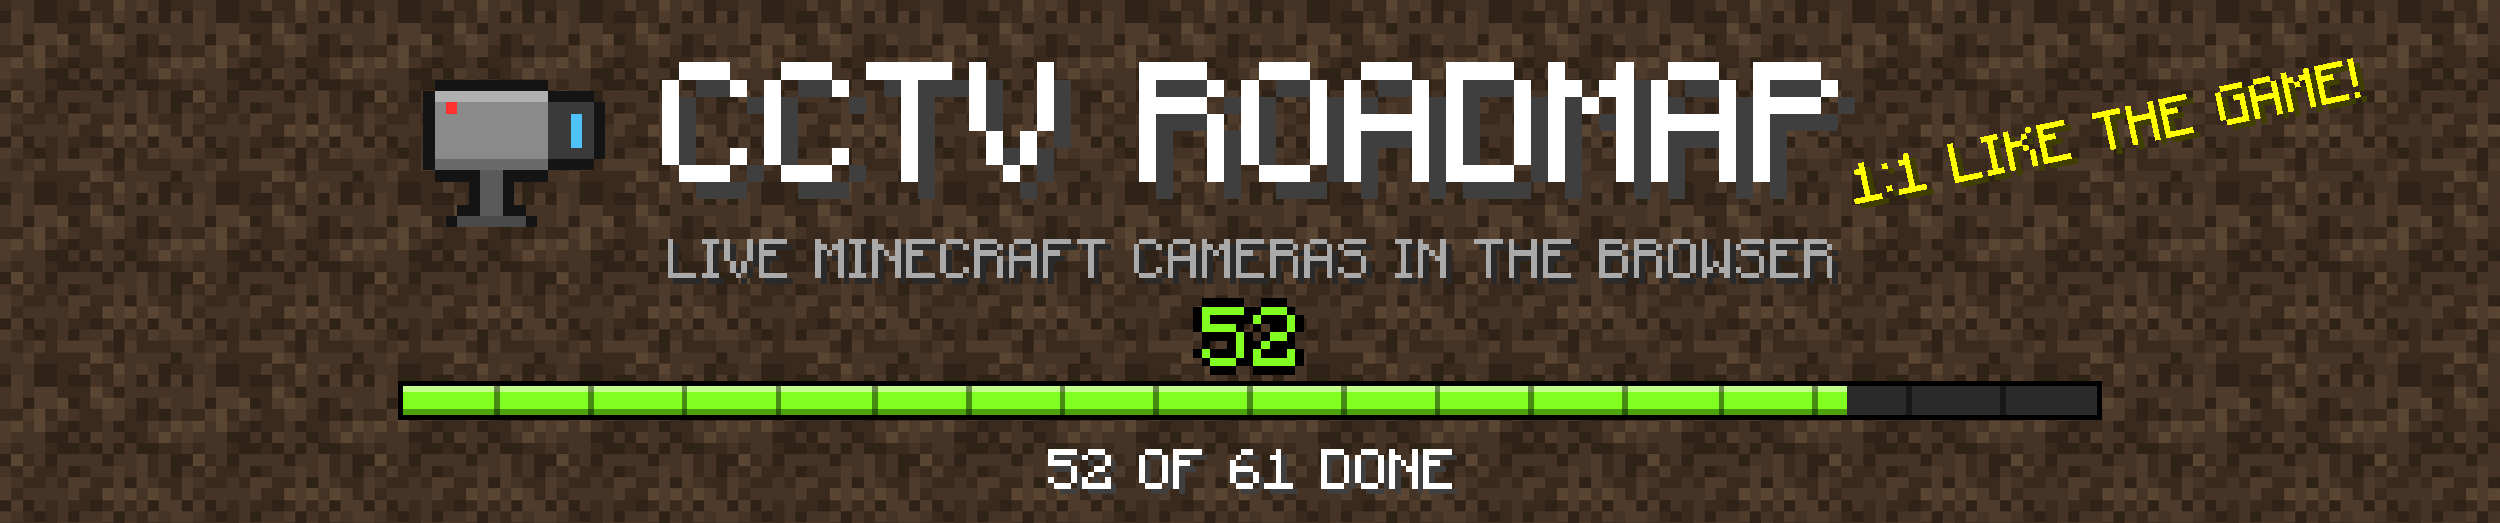
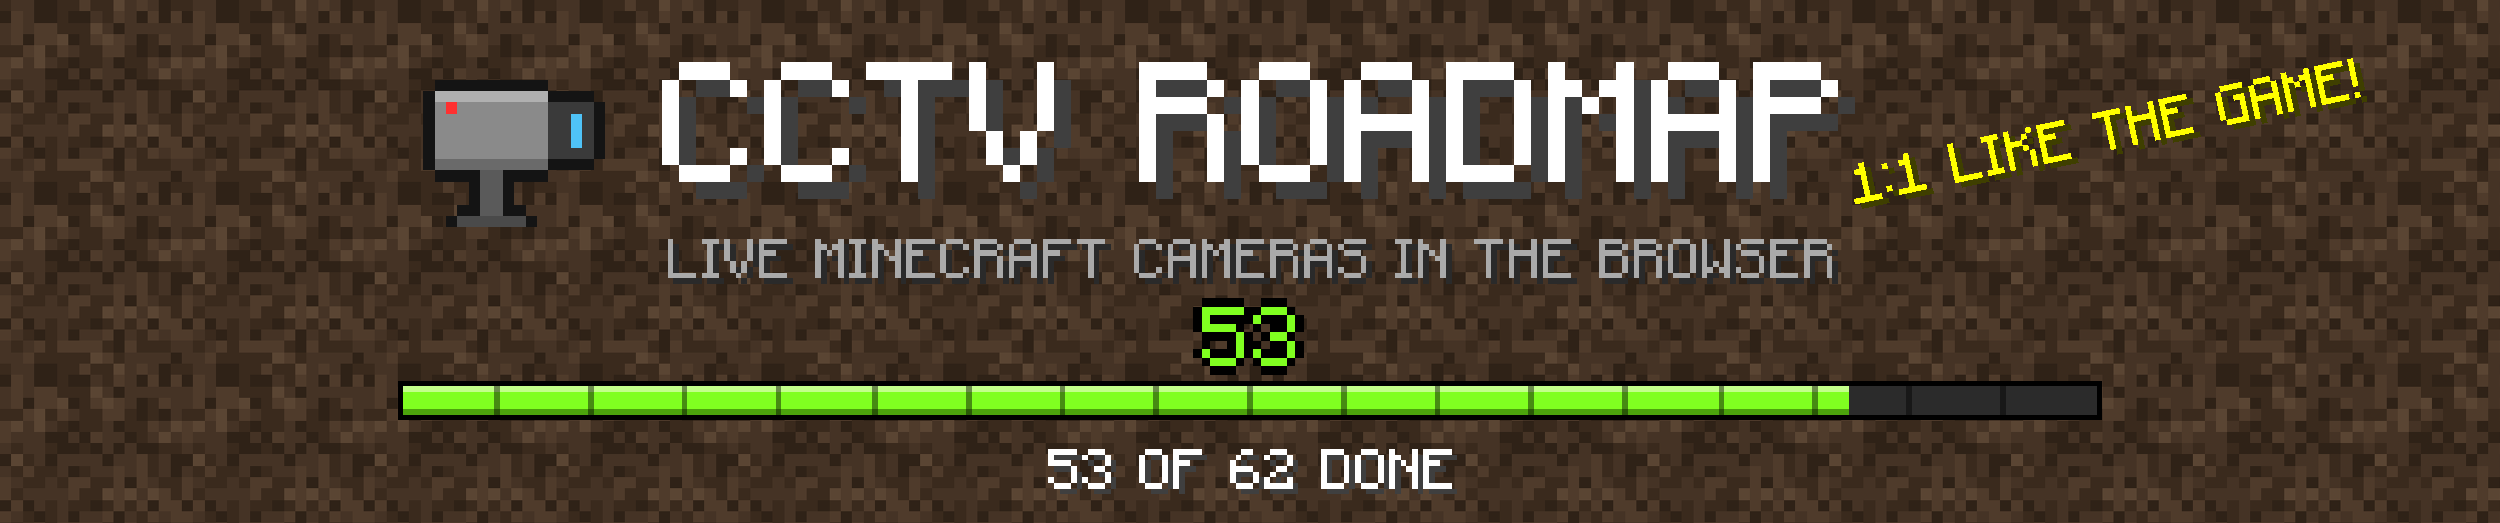
<svg xmlns="http://www.w3.org/2000/svg" width="880" height="184" viewBox="0 0 880 184" shape-rendering="crispEdges" role="img">
  <defs>
    <pattern id="dirt" width="64" height="64" patternUnits="userSpaceOnUse">
      <path fill="#3a2a1d" d="M0 0h4v4h-4zM20 0h8v4h-8zM32 0h8v4h-8zM60 0h4v4h-4zM20 4h4v4h-4zM36 4h4v4h-4zM20 8h12v4h-12zM28 12h4v4h-4zM52 12h4v4h-4zM0 16h8v4h-8zM16 16h4v4h-4zM28 16h8v4h-8zM44 16h4v4h-4zM52 16h4v4h-4zM20 20h4v4h-4zM28 20h8v4h-8zM44 20h8v4h-8zM48 24h4v4h-4zM4 28h4v4h-4zM16 28h4v4h-4zM28 28h4v4h-4zM56 28h8v4h-8zM8 32h4v4h-4zM52 32h4v4h-4zM4 36h4v4h-4zM12 36h8v4h-8zM28 36h4v4h-4zM52 36h4v4h-4zM8 40h8v4h-8zM20 40h4v4h-4zM32 40h8v4h-8zM56 40h8v4h-8zM4 44h4v4h-4zM28 44h8v4h-8zM60 44h4v4h-4zM16 48h4v4h-4zM24 48h8v4h-8zM36 48h4v4h-4zM44 48h4v4h-4zM8 52h4v4h-4zM16 52h4v4h-4zM48 52h4v4h-4zM4 56h4v4h-4zM16 56h4v4h-4zM36 56h4v4h-4zM48 56h12v4h-12zM12 60h20v4h-20zM40 60h4v4h-4z" />
      <path fill="#453325" d="M4 0h8v4h-8zM44 0h4v4h-4zM52 0h4v4h-4zM8 4h4v4h-4zM32 4h4v4h-4zM44 4h4v4h-4zM0 8h4v4h-4zM8 8h4v4h-4zM36 8h4v4h-4zM44 8h20v4h-20zM0 12h4v4h-4zM44 12h4v4h-4zM60 12h4v4h-4zM24 16h4v4h-4zM60 16h4v4h-4zM8 20h4v4h-4zM16 20h4v4h-4zM36 20h4v4h-4zM56 20h4v4h-4zM4 24h12v4h-12zM24 24h4v4h-4zM36 24h8v4h-8zM52 24h4v4h-4zM60 24h4v4h-4zM0 28h4v4h-4zM8 28h8v4h-8zM36 28h4v4h-4zM44 28h4v4h-4zM12 32h4v4h-4zM20 32h16v4h-16zM40 32h8v4h-8zM56 32h4v4h-4zM0 36h4v4h-4zM20 36h4v4h-4zM32 36h8v4h-8zM44 36h4v4h-4zM56 36h4v4h-4zM4 40h4v4h-4zM16 40h4v4h-4zM52 40h4v4h-4zM8 44h16v4h-16zM48 44h4v4h-4zM12 48h4v4h-4zM20 48h4v4h-4zM4 52h4v4h-4zM20 52h4v4h-4zM28 52h8v4h-8zM44 52h4v4h-4zM56 52h4v4h-4zM0 56h4v4h-4zM8 56h4v4h-4zM60 56h4v4h-4zM0 60h8v4h-8zM44 60h16v4h-16z" />
      <path fill="#2f2217" d="M12 0h8v4h-8zM56 0h4v4h-4zM0 4h4v4h-4zM12 4h8v4h-8zM24 4h8v4h-8zM48 4h4v4h-4zM56 4h4v4h-4zM40 8h4v4h-4zM8 12h4v4h-4zM24 12h4v4h-4zM48 12h4v4h-4zM48 16h4v4h-4zM56 16h4v4h-4zM24 20h4v4h-4zM40 20h4v4h-4zM16 24h8v4h-8zM28 24h4v4h-4zM44 24h4v4h-4zM20 28h8v4h-8zM32 28h4v4h-4zM40 28h4v4h-4zM48 28h8v4h-8zM0 32h4v4h-4zM16 32h4v4h-4zM36 32h4v4h-4zM60 32h4v4h-4zM24 36h4v4h-4zM60 36h4v4h-4zM44 40h4v4h-4zM0 48h4v4h-4zM8 48h4v4h-4zM32 48h4v4h-4zM52 48h4v4h-4zM12 52h4v4h-4zM24 52h4v4h-4zM40 52h4v4h-4zM40 56h4v4h-4zM60 60h4v4h-4z" />
      <path fill="#4f3b2b" d="M28 0h4v4h-4zM48 0h4v4h-4zM4 4h4v4h-4zM40 4h4v4h-4zM52 4h4v4h-4zM60 4h4v4h-4zM4 8h4v4h-4zM12 8h8v4h-8zM4 12h4v4h-4zM12 12h8v4h-8zM32 12h4v4h-4zM40 12h4v4h-4zM56 12h4v4h-4zM8 16h4v4h-4zM20 16h4v4h-4zM36 16h8v4h-8zM0 20h4v4h-4zM52 20h4v4h-4zM0 24h4v4h-4zM32 24h4v4h-4zM48 32h4v4h-4zM8 36h4v4h-4zM40 36h4v4h-4zM48 36h4v4h-4zM0 40h4v4h-4zM24 40h8v4h-8zM40 40h4v4h-4zM48 40h4v4h-4zM0 44h4v4h-4zM24 44h4v4h-4zM40 44h4v4h-4zM56 44h4v4h-4zM4 48h4v4h-4zM40 48h4v4h-4zM48 48h4v4h-4zM56 48h8v4h-8zM0 52h4v4h-4zM36 52h4v4h-4zM52 52h4v4h-4zM60 52h4v4h-4zM12 56h4v4h-4zM20 56h16v4h-16zM44 56h4v4h-4zM8 60h4v4h-4zM36 60h4v4h-4z" />
      <path fill="#5a4533" d="M40 0h4v4h-4zM32 8h4v4h-4zM20 12h4v4h-4zM36 12h4v4h-4zM12 16h4v4h-4zM4 20h4v4h-4zM12 20h4v4h-4zM60 20h4v4h-4zM56 24h4v4h-4zM4 32h4v4h-4zM36 44h4v4h-4zM44 44h4v4h-4zM52 44h4v4h-4zM32 60h4v4h-4z" />
    </pattern>
  </defs>
  <rect x="0" y="0" width="880" height="184" fill="url(#dirt)" />
  <path fill="#3f3f3f" d="M245 28h18v6h-18zM239 34h6v6h-6zM263 34h6v6h-6zM239 40h6v6h-6zM239 46h6v6h-6zM239 52h6v6h-6zM239 58h6v6h-6zM263 58h6v6h-6zM245 64h18v6h-18zM281 28h18v6h-18zM275 34h6v6h-6zM299 34h6v6h-6zM275 40h6v6h-6zM275 46h6v6h-6zM275 52h6v6h-6zM275 58h6v6h-6zM299 58h6v6h-6zM281 64h18v6h-18zM311 28h30v6h-30zM323 34h6v6h-6zM323 40h6v6h-6zM323 46h6v6h-6zM323 52h6v6h-6zM323 58h6v6h-6zM323 64h6v6h-6zM347 28h6v6h-6zM371 28h6v6h-6zM347 34h6v6h-6zM371 34h6v6h-6zM347 40h6v6h-6zM371 40h6v6h-6zM347 46h6v6h-6zM371 46h6v6h-6zM353 52h6v6h-6zM365 52h6v6h-6zM353 58h6v6h-6zM365 58h6v6h-6zM359 64h6v6h-6zM407 28h24v6h-24zM407 34h6v6h-6zM431 34h6v6h-6zM407 40h24v6h-24zM407 46h6v6h-6zM431 46h6v6h-6zM407 52h6v6h-6zM431 52h6v6h-6zM407 58h6v6h-6zM431 58h6v6h-6zM407 64h6v6h-6zM431 64h6v6h-6zM449 28h18v6h-18zM443 34h6v6h-6zM467 34h6v6h-6zM443 40h6v6h-6zM467 40h6v6h-6zM443 46h6v6h-6zM467 46h6v6h-6zM443 52h6v6h-6zM467 52h6v6h-6zM443 58h6v6h-6zM467 58h6v6h-6zM449 64h18v6h-18zM485 28h18v6h-18zM479 34h6v6h-6zM503 34h6v6h-6zM479 40h6v6h-6zM503 40h6v6h-6zM479 46h30v6h-30zM479 52h6v6h-6zM503 52h6v6h-6zM479 58h6v6h-6zM503 58h6v6h-6zM479 64h6v6h-6zM503 64h6v6h-6zM515 28h24v6h-24zM515 34h6v6h-6zM539 34h6v6h-6zM515 40h6v6h-6zM539 40h6v6h-6zM515 46h6v6h-6zM539 46h6v6h-6zM515 52h6v6h-6zM539 52h6v6h-6zM515 58h6v6h-6zM539 58h6v6h-6zM515 64h24v6h-24zM551 28h6v6h-6zM575 28h6v6h-6zM551 34h12v6h-12zM569 34h12v6h-12zM551 40h6v6h-6zM563 40h6v6h-6zM575 40h6v6h-6zM551 46h6v6h-6zM575 46h6v6h-6zM551 52h6v6h-6zM575 52h6v6h-6zM551 58h6v6h-6zM575 58h6v6h-6zM551 64h6v6h-6zM575 64h6v6h-6zM593 28h18v6h-18zM587 34h6v6h-6zM611 34h6v6h-6zM587 40h6v6h-6zM611 40h6v6h-6zM587 46h30v6h-30zM587 52h6v6h-6zM611 52h6v6h-6zM587 58h6v6h-6zM611 58h6v6h-6zM587 64h6v6h-6zM611 64h6v6h-6zM623 28h24v6h-24zM623 34h6v6h-6zM647 34h6v6h-6zM623 40h24v6h-24zM623 46h6v6h-6zM623 52h6v6h-6zM623 58h6v6h-6zM623 64h6v6h-6z" />
  <path fill="#ffffff" d="M239 22h18v6h-18zM233 28h6v6h-6zM257 28h6v6h-6zM233 34h6v6h-6zM233 40h6v6h-6zM233 46h6v6h-6zM233 52h6v6h-6zM257 52h6v6h-6zM239 58h18v6h-18zM275 22h18v6h-18zM269 28h6v6h-6zM293 28h6v6h-6zM269 34h6v6h-6zM269 40h6v6h-6zM269 46h6v6h-6zM269 52h6v6h-6zM293 52h6v6h-6zM275 58h18v6h-18zM305 22h30v6h-30zM317 28h6v6h-6zM317 34h6v6h-6zM317 40h6v6h-6zM317 46h6v6h-6zM317 52h6v6h-6zM317 58h6v6h-6zM341 22h6v6h-6zM365 22h6v6h-6zM341 28h6v6h-6zM365 28h6v6h-6zM341 34h6v6h-6zM365 34h6v6h-6zM341 40h6v6h-6zM365 40h6v6h-6zM347 46h6v6h-6zM359 46h6v6h-6zM347 52h6v6h-6zM359 52h6v6h-6zM353 58h6v6h-6zM401 22h24v6h-24zM401 28h6v6h-6zM425 28h6v6h-6zM401 34h24v6h-24zM401 40h6v6h-6zM425 40h6v6h-6zM401 46h6v6h-6zM425 46h6v6h-6zM401 52h6v6h-6zM425 52h6v6h-6zM401 58h6v6h-6zM425 58h6v6h-6zM443 22h18v6h-18zM437 28h6v6h-6zM461 28h6v6h-6zM437 34h6v6h-6zM461 34h6v6h-6zM437 40h6v6h-6zM461 40h6v6h-6zM437 46h6v6h-6zM461 46h6v6h-6zM437 52h6v6h-6zM461 52h6v6h-6zM443 58h18v6h-18zM479 22h18v6h-18zM473 28h6v6h-6zM497 28h6v6h-6zM473 34h6v6h-6zM497 34h6v6h-6zM473 40h30v6h-30zM473 46h6v6h-6zM497 46h6v6h-6zM473 52h6v6h-6zM497 52h6v6h-6zM473 58h6v6h-6zM497 58h6v6h-6zM509 22h24v6h-24zM509 28h6v6h-6zM533 28h6v6h-6zM509 34h6v6h-6zM533 34h6v6h-6zM509 40h6v6h-6zM533 40h6v6h-6zM509 46h6v6h-6zM533 46h6v6h-6zM509 52h6v6h-6zM533 52h6v6h-6zM509 58h24v6h-24zM545 22h6v6h-6zM569 22h6v6h-6zM545 28h12v6h-12zM563 28h12v6h-12zM545 34h6v6h-6zM557 34h6v6h-6zM569 34h6v6h-6zM545 40h6v6h-6zM569 40h6v6h-6zM545 46h6v6h-6zM569 46h6v6h-6zM545 52h6v6h-6zM569 52h6v6h-6zM545 58h6v6h-6zM569 58h6v6h-6zM587 22h18v6h-18zM581 28h6v6h-6zM605 28h6v6h-6zM581 34h6v6h-6zM605 34h6v6h-6zM581 40h30v6h-30zM581 46h6v6h-6zM605 46h6v6h-6zM581 52h6v6h-6zM605 52h6v6h-6zM581 58h6v6h-6zM605 58h6v6h-6zM617 22h24v6h-24zM617 28h6v6h-6zM641 28h6v6h-6zM617 34h24v6h-24zM617 40h6v6h-6zM617 46h6v6h-6zM617 52h6v6h-6zM617 58h6v6h-6z" />
  <path fill="#141414" d="M153 28h40v4h-40zM149 32h4v4h-4zM193 32h16v4h-16zM149 36h4v4h-4zM209 36h4v4h-4zM149 40h4v4h-4zM209 40h4v4h-4zM149 44h4v4h-4zM209 44h4v4h-4zM149 48h4v4h-4zM209 48h4v4h-4zM149 52h4v4h-4zM209 52h4v4h-4zM149 56h4v4h-4zM193 56h16v4h-16zM153 60h16v4h-16zM177 60h16v4h-16zM165 64h4v4h-4zM177 64h4v4h-4zM165 68h4v4h-4zM177 68h4v4h-4zM161 72h8v4h-8zM177 72h8v4h-8zM157 76h4v4h-4zM185 76h4v4h-4z" />
  <path fill="#b0b0b0" d="M153 32h40v4h-40z" />
  <path fill="#8a8a8a" d="M153 36h4v4h-4zM161 36h32v4h-32zM153 40h40v4h-40zM153 44h40v4h-40zM153 48h40v4h-40zM153 52h40v4h-40z" />
  <path fill="#ff3030" d="M157 36h4v4h-4z" />
  <path fill="#3a3a3a" d="M193 36h16v4h-16zM193 40h8v4h-8zM205 40h4v4h-4zM193 44h8v4h-8zM205 44h4v4h-4zM193 48h8v4h-8zM205 48h4v4h-4zM193 52h16v4h-16z" />
  <path fill="#4fc3f7" d="M201 40h4v4h-4zM201 44h4v4h-4zM201 48h4v4h-4z" />
  <path fill="#6a6a6a" d="M153 56h40v4h-40z" />
  <path fill="#5a5a5a" d="M169 60h8v4h-8zM169 64h8v4h-8zM169 68h8v4h-8zM169 72h8v4h-8z" />
  <path fill="#4a4a4a" d="M161 76h24v4h-24z" />
  <g transform="translate(653 72) rotate(-12)">
    <path fill="#3f3f00" d="M6 -12h2v2h-2zM4 -10h4v2h-4zM6 -8h2v2h-2zM6 -6h2v2h-2zM6 -4h2v2h-2zM6 -2h2v2h-2zM2 0h10v2h-10zM14 -10h2v2h-2zM14 -2h2v2h-2zM22 -12h2v2h-2zM20 -10h4v2h-4zM22 -8h2v2h-2zM22 -6h2v2h-2zM22 -4h2v2h-2zM22 -2h2v2h-2zM18 0h10v2h-10zM38 -12h2v2h-2zM38 -10h2v2h-2zM38 -8h2v2h-2zM38 -6h2v2h-2zM38 -4h2v2h-2zM38 -2h2v2h-2zM38 0h10v2h-10zM50 -12h6v2h-6zM52 -10h2v2h-2zM52 -8h2v2h-2zM52 -6h2v2h-2zM52 -4h2v2h-2zM52 -2h2v2h-2zM50 0h6v2h-6zM58 -12h2v2h-2zM66 -12h2v2h-2zM58 -10h2v2h-2zM64 -10h2v2h-2zM58 -8h6v2h-6zM58 -6h2v2h-2zM64 -6h2v2h-2zM58 -4h2v2h-2zM66 -4h2v2h-2zM58 -2h2v2h-2zM66 -2h2v2h-2zM58 0h2v2h-2zM66 0h2v2h-2zM70 -12h10v2h-10zM70 -10h2v2h-2zM70 -8h6v2h-6zM70 -6h2v2h-2zM70 -4h2v2h-2zM70 -2h2v2h-2zM70 0h10v2h-10zM90 -12h10v2h-10zM94 -10h2v2h-2zM94 -8h2v2h-2zM94 -6h2v2h-2zM94 -4h2v2h-2zM94 -2h2v2h-2zM94 0h2v2h-2zM102 -12h2v2h-2zM110 -12h2v2h-2zM102 -10h2v2h-2zM110 -10h2v2h-2zM102 -8h10v2h-10zM102 -6h2v2h-2zM110 -6h2v2h-2zM102 -4h2v2h-2zM110 -4h2v2h-2zM102 -2h2v2h-2zM110 -2h2v2h-2zM102 0h2v2h-2zM110 0h2v2h-2zM114 -12h10v2h-10zM114 -10h2v2h-2zM114 -8h6v2h-6zM114 -6h2v2h-2zM114 -4h2v2h-2zM114 -2h2v2h-2zM114 0h10v2h-10zM136 -12h8v2h-8zM134 -10h2v2h-2zM134 -8h2v2h-2zM140 -8h4v2h-4zM134 -6h2v2h-2zM142 -6h2v2h-2zM134 -4h2v2h-2zM142 -4h2v2h-2zM134 -2h2v2h-2zM142 -2h2v2h-2zM136 0h8v2h-8zM148 -12h6v2h-6zM146 -10h2v2h-2zM154 -10h2v2h-2zM146 -8h2v2h-2zM154 -8h2v2h-2zM146 -6h10v2h-10zM146 -4h2v2h-2zM154 -4h2v2h-2zM146 -2h2v2h-2zM154 -2h2v2h-2zM146 0h2v2h-2zM154 0h2v2h-2zM158 -12h2v2h-2zM166 -12h2v2h-2zM158 -10h4v2h-4zM164 -10h4v2h-4zM158 -8h2v2h-2zM162 -8h2v2h-2zM166 -8h2v2h-2zM158 -6h2v2h-2zM166 -6h2v2h-2zM158 -4h2v2h-2zM166 -4h2v2h-2zM158 -2h2v2h-2zM166 -2h2v2h-2zM158 0h2v2h-2zM166 0h2v2h-2zM170 -12h10v2h-10zM170 -10h2v2h-2zM170 -8h6v2h-6zM170 -6h2v2h-2zM170 -4h2v2h-2zM170 -2h2v2h-2zM170 0h10v2h-10zM182 -12h2v2h-2zM182 -10h2v2h-2zM182 -8h2v2h-2zM182 -6h2v2h-2zM182 -4h2v2h-2zM182 0h2v2h-2z" />
    <path fill="#ffff00" d="M4 -14h2v2h-2zM2 -12h4v2h-4zM4 -10h2v2h-2zM4 -8h2v2h-2zM4 -6h2v2h-2zM4 -4h2v2h-2zM0 -2h10v2h-10zM12 -12h2v2h-2zM12 -4h2v2h-2zM20 -14h2v2h-2zM18 -12h4v2h-4zM20 -10h2v2h-2zM20 -8h2v2h-2zM20 -6h2v2h-2zM20 -4h2v2h-2zM16 -2h10v2h-10zM36 -14h2v2h-2zM36 -12h2v2h-2zM36 -10h2v2h-2zM36 -8h2v2h-2zM36 -6h2v2h-2zM36 -4h2v2h-2zM36 -2h10v2h-10zM48 -14h6v2h-6zM50 -12h2v2h-2zM50 -10h2v2h-2zM50 -8h2v2h-2zM50 -6h2v2h-2zM50 -4h2v2h-2zM48 -2h6v2h-6zM56 -14h2v2h-2zM64 -14h2v2h-2zM56 -12h2v2h-2zM62 -12h2v2h-2zM56 -10h6v2h-6zM56 -8h2v2h-2zM62 -8h2v2h-2zM56 -6h2v2h-2zM64 -6h2v2h-2zM56 -4h2v2h-2zM64 -4h2v2h-2zM56 -2h2v2h-2zM64 -2h2v2h-2zM68 -14h10v2h-10zM68 -12h2v2h-2zM68 -10h6v2h-6zM68 -8h2v2h-2zM68 -6h2v2h-2zM68 -4h2v2h-2zM68 -2h10v2h-10zM88 -14h10v2h-10zM92 -12h2v2h-2zM92 -10h2v2h-2zM92 -8h2v2h-2zM92 -6h2v2h-2zM92 -4h2v2h-2zM92 -2h2v2h-2zM100 -14h2v2h-2zM108 -14h2v2h-2zM100 -12h2v2h-2zM108 -12h2v2h-2zM100 -10h10v2h-10zM100 -8h2v2h-2zM108 -8h2v2h-2zM100 -6h2v2h-2zM108 -6h2v2h-2zM100 -4h2v2h-2zM108 -4h2v2h-2zM100 -2h2v2h-2zM108 -2h2v2h-2zM112 -14h10v2h-10zM112 -12h2v2h-2zM112 -10h6v2h-6zM112 -8h2v2h-2zM112 -6h2v2h-2zM112 -4h2v2h-2zM112 -2h10v2h-10zM134 -14h8v2h-8zM132 -12h2v2h-2zM132 -10h2v2h-2zM138 -10h4v2h-4zM132 -8h2v2h-2zM140 -8h2v2h-2zM132 -6h2v2h-2zM140 -6h2v2h-2zM132 -4h2v2h-2zM140 -4h2v2h-2zM134 -2h8v2h-8zM146 -14h6v2h-6zM144 -12h2v2h-2zM152 -12h2v2h-2zM144 -10h2v2h-2zM152 -10h2v2h-2zM144 -8h10v2h-10zM144 -6h2v2h-2zM152 -6h2v2h-2zM144 -4h2v2h-2zM152 -4h2v2h-2zM144 -2h2v2h-2zM152 -2h2v2h-2zM156 -14h2v2h-2zM164 -14h2v2h-2zM156 -12h4v2h-4zM162 -12h4v2h-4zM156 -10h2v2h-2zM160 -10h2v2h-2zM164 -10h2v2h-2zM156 -8h2v2h-2zM164 -8h2v2h-2zM156 -6h2v2h-2zM164 -6h2v2h-2zM156 -4h2v2h-2zM164 -4h2v2h-2zM156 -2h2v2h-2zM164 -2h2v2h-2zM168 -14h10v2h-10zM168 -12h2v2h-2zM168 -10h6v2h-6zM168 -8h2v2h-2zM168 -6h2v2h-2zM168 -4h2v2h-2zM168 -2h10v2h-10zM180 -14h2v2h-2zM180 -12h2v2h-2zM180 -10h2v2h-2zM180 -8h2v2h-2zM180 -6h2v2h-2zM180 -2h2v2h-2z" />
  </g>
  <path fill="#2a2a2a" d="M237 86h2v2h-2zM237 88h2v2h-2zM237 90h2v2h-2zM237 92h2v2h-2zM237 94h2v2h-2zM237 96h2v2h-2zM237 98h10v2h-10zM249 86h6v2h-6zM251 88h2v2h-2zM251 90h2v2h-2zM251 92h2v2h-2zM251 94h2v2h-2zM251 96h2v2h-2zM249 98h6v2h-6zM257 86h2v2h-2zM265 86h2v2h-2zM257 88h2v2h-2zM265 88h2v2h-2zM257 90h2v2h-2zM265 90h2v2h-2zM257 92h2v2h-2zM265 92h2v2h-2zM259 94h2v2h-2zM263 94h2v2h-2zM259 96h2v2h-2zM263 96h2v2h-2zM261 98h2v2h-2zM269 86h10v2h-10zM269 88h2v2h-2zM269 90h6v2h-6zM269 92h2v2h-2zM269 94h2v2h-2zM269 96h2v2h-2zM269 98h10v2h-10zM289 86h2v2h-2zM297 86h2v2h-2zM289 88h4v2h-4zM295 88h4v2h-4zM289 90h2v2h-2zM293 90h2v2h-2zM297 90h2v2h-2zM289 92h2v2h-2zM297 92h2v2h-2zM289 94h2v2h-2zM297 94h2v2h-2zM289 96h2v2h-2zM297 96h2v2h-2zM289 98h2v2h-2zM297 98h2v2h-2zM301 86h6v2h-6zM303 88h2v2h-2zM303 90h2v2h-2zM303 92h2v2h-2zM303 94h2v2h-2zM303 96h2v2h-2zM301 98h6v2h-6zM309 86h2v2h-2zM317 86h2v2h-2zM309 88h4v2h-4zM317 88h2v2h-2zM309 90h2v2h-2zM313 90h2v2h-2zM317 90h2v2h-2zM309 92h2v2h-2zM315 92h4v2h-4zM309 94h2v2h-2zM317 94h2v2h-2zM309 96h2v2h-2zM317 96h2v2h-2zM309 98h2v2h-2zM317 98h2v2h-2zM321 86h10v2h-10zM321 88h2v2h-2zM321 90h6v2h-6zM321 92h2v2h-2zM321 94h2v2h-2zM321 96h2v2h-2zM321 98h10v2h-10zM335 86h6v2h-6zM333 88h2v2h-2zM341 88h2v2h-2zM333 90h2v2h-2zM333 92h2v2h-2zM333 94h2v2h-2zM333 96h2v2h-2zM341 96h2v2h-2zM335 98h6v2h-6zM345 86h8v2h-8zM345 88h2v2h-2zM353 88h2v2h-2zM345 90h8v2h-8zM345 92h2v2h-2zM353 92h2v2h-2zM345 94h2v2h-2zM353 94h2v2h-2zM345 96h2v2h-2zM353 96h2v2h-2zM345 98h2v2h-2zM353 98h2v2h-2zM359 86h6v2h-6zM357 88h2v2h-2zM365 88h2v2h-2zM357 90h2v2h-2zM365 90h2v2h-2zM357 92h10v2h-10zM357 94h2v2h-2zM365 94h2v2h-2zM357 96h2v2h-2zM365 96h2v2h-2zM357 98h2v2h-2zM365 98h2v2h-2zM369 86h10v2h-10zM369 88h2v2h-2zM369 90h6v2h-6zM369 92h2v2h-2zM369 94h2v2h-2zM369 96h2v2h-2zM369 98h2v2h-2zM381 86h10v2h-10zM385 88h2v2h-2zM385 90h2v2h-2zM385 92h2v2h-2zM385 94h2v2h-2zM385 96h2v2h-2zM385 98h2v2h-2zM403 86h6v2h-6zM401 88h2v2h-2zM409 88h2v2h-2zM401 90h2v2h-2zM401 92h2v2h-2zM401 94h2v2h-2zM401 96h2v2h-2zM409 96h2v2h-2zM403 98h6v2h-6zM415 86h6v2h-6zM413 88h2v2h-2zM421 88h2v2h-2zM413 90h2v2h-2zM421 90h2v2h-2zM413 92h10v2h-10zM413 94h2v2h-2zM421 94h2v2h-2zM413 96h2v2h-2zM421 96h2v2h-2zM413 98h2v2h-2zM421 98h2v2h-2zM425 86h2v2h-2zM433 86h2v2h-2zM425 88h4v2h-4zM431 88h4v2h-4zM425 90h2v2h-2zM429 90h2v2h-2zM433 90h2v2h-2zM425 92h2v2h-2zM433 92h2v2h-2zM425 94h2v2h-2zM433 94h2v2h-2zM425 96h2v2h-2zM433 96h2v2h-2zM425 98h2v2h-2zM433 98h2v2h-2zM437 86h10v2h-10zM437 88h2v2h-2zM437 90h6v2h-6zM437 92h2v2h-2zM437 94h2v2h-2zM437 96h2v2h-2zM437 98h10v2h-10zM449 86h8v2h-8zM449 88h2v2h-2zM457 88h2v2h-2zM449 90h8v2h-8zM449 92h2v2h-2zM457 92h2v2h-2zM449 94h2v2h-2zM457 94h2v2h-2zM449 96h2v2h-2zM457 96h2v2h-2zM449 98h2v2h-2zM457 98h2v2h-2zM463 86h6v2h-6zM461 88h2v2h-2zM469 88h2v2h-2zM461 90h2v2h-2zM469 90h2v2h-2zM461 92h10v2h-10zM461 94h2v2h-2zM469 94h2v2h-2zM461 96h2v2h-2zM469 96h2v2h-2zM461 98h2v2h-2zM469 98h2v2h-2zM475 86h8v2h-8zM473 88h2v2h-2zM475 90h6v2h-6zM481 92h2v2h-2zM481 94h2v2h-2zM473 96h2v2h-2zM481 96h2v2h-2zM475 98h6v2h-6zM493 86h6v2h-6zM495 88h2v2h-2zM495 90h2v2h-2zM495 92h2v2h-2zM495 94h2v2h-2zM495 96h2v2h-2zM493 98h6v2h-6zM501 86h2v2h-2zM509 86h2v2h-2zM501 88h4v2h-4zM509 88h2v2h-2zM501 90h2v2h-2zM505 90h2v2h-2zM509 90h2v2h-2zM501 92h2v2h-2zM507 92h4v2h-4zM501 94h2v2h-2zM509 94h2v2h-2zM501 96h2v2h-2zM509 96h2v2h-2zM501 98h2v2h-2zM509 98h2v2h-2zM521 86h10v2h-10zM525 88h2v2h-2zM525 90h2v2h-2zM525 92h2v2h-2zM525 94h2v2h-2zM525 96h2v2h-2zM525 98h2v2h-2zM533 86h2v2h-2zM541 86h2v2h-2zM533 88h2v2h-2zM541 88h2v2h-2zM533 90h10v2h-10zM533 92h2v2h-2zM541 92h2v2h-2zM533 94h2v2h-2zM541 94h2v2h-2zM533 96h2v2h-2zM541 96h2v2h-2zM533 98h2v2h-2zM541 98h2v2h-2zM545 86h10v2h-10zM545 88h2v2h-2zM545 90h6v2h-6zM545 92h2v2h-2zM545 94h2v2h-2zM545 96h2v2h-2zM545 98h10v2h-10zM565 86h8v2h-8zM565 88h2v2h-2zM573 88h2v2h-2zM565 90h8v2h-8zM565 92h2v2h-2zM573 92h2v2h-2zM565 94h2v2h-2zM573 94h2v2h-2zM565 96h2v2h-2zM573 96h2v2h-2zM565 98h8v2h-8zM577 86h8v2h-8zM577 88h2v2h-2zM585 88h2v2h-2zM577 90h8v2h-8zM577 92h2v2h-2zM585 92h2v2h-2zM577 94h2v2h-2zM585 94h2v2h-2zM577 96h2v2h-2zM585 96h2v2h-2zM577 98h2v2h-2zM585 98h2v2h-2zM591 86h6v2h-6zM589 88h2v2h-2zM597 88h2v2h-2zM589 90h2v2h-2zM597 90h2v2h-2zM589 92h2v2h-2zM597 92h2v2h-2zM589 94h2v2h-2zM597 94h2v2h-2zM589 96h2v2h-2zM597 96h2v2h-2zM591 98h6v2h-6zM601 86h2v2h-2zM609 86h2v2h-2zM601 88h2v2h-2zM609 88h2v2h-2zM601 90h2v2h-2zM609 90h2v2h-2zM601 92h2v2h-2zM609 92h2v2h-2zM601 94h2v2h-2zM605 94h2v2h-2zM609 94h2v2h-2zM601 96h4v2h-4zM607 96h4v2h-4zM601 98h2v2h-2zM609 98h2v2h-2zM615 86h8v2h-8zM613 88h2v2h-2zM615 90h6v2h-6zM621 92h2v2h-2zM621 94h2v2h-2zM613 96h2v2h-2zM621 96h2v2h-2zM615 98h6v2h-6zM625 86h10v2h-10zM625 88h2v2h-2zM625 90h6v2h-6zM625 92h2v2h-2zM625 94h2v2h-2zM625 96h2v2h-2zM625 98h10v2h-10zM637 86h8v2h-8zM637 88h2v2h-2zM645 88h2v2h-2zM637 90h8v2h-8zM637 92h2v2h-2zM645 92h2v2h-2zM637 94h2v2h-2zM645 94h2v2h-2zM637 96h2v2h-2zM645 96h2v2h-2zM637 98h2v2h-2zM645 98h2v2h-2z" />
  <path fill="#aaaaaa" d="M235 84h2v2h-2zM235 86h2v2h-2zM235 88h2v2h-2zM235 90h2v2h-2zM235 92h2v2h-2zM235 94h2v2h-2zM235 96h10v2h-10zM247 84h6v2h-6zM249 86h2v2h-2zM249 88h2v2h-2zM249 90h2v2h-2zM249 92h2v2h-2zM249 94h2v2h-2zM247 96h6v2h-6zM255 84h2v2h-2zM263 84h2v2h-2zM255 86h2v2h-2zM263 86h2v2h-2zM255 88h2v2h-2zM263 88h2v2h-2zM255 90h2v2h-2zM263 90h2v2h-2zM257 92h2v2h-2zM261 92h2v2h-2zM257 94h2v2h-2zM261 94h2v2h-2zM259 96h2v2h-2zM267 84h10v2h-10zM267 86h2v2h-2zM267 88h6v2h-6zM267 90h2v2h-2zM267 92h2v2h-2zM267 94h2v2h-2zM267 96h10v2h-10zM287 84h2v2h-2zM295 84h2v2h-2zM287 86h4v2h-4zM293 86h4v2h-4zM287 88h2v2h-2zM291 88h2v2h-2zM295 88h2v2h-2zM287 90h2v2h-2zM295 90h2v2h-2zM287 92h2v2h-2zM295 92h2v2h-2zM287 94h2v2h-2zM295 94h2v2h-2zM287 96h2v2h-2zM295 96h2v2h-2zM299 84h6v2h-6zM301 86h2v2h-2zM301 88h2v2h-2zM301 90h2v2h-2zM301 92h2v2h-2zM301 94h2v2h-2zM299 96h6v2h-6zM307 84h2v2h-2zM315 84h2v2h-2zM307 86h4v2h-4zM315 86h2v2h-2zM307 88h2v2h-2zM311 88h2v2h-2zM315 88h2v2h-2zM307 90h2v2h-2zM313 90h4v2h-4zM307 92h2v2h-2zM315 92h2v2h-2zM307 94h2v2h-2zM315 94h2v2h-2zM307 96h2v2h-2zM315 96h2v2h-2zM319 84h10v2h-10zM319 86h2v2h-2zM319 88h6v2h-6zM319 90h2v2h-2zM319 92h2v2h-2zM319 94h2v2h-2zM319 96h10v2h-10zM333 84h6v2h-6zM331 86h2v2h-2zM339 86h2v2h-2zM331 88h2v2h-2zM331 90h2v2h-2zM331 92h2v2h-2zM331 94h2v2h-2zM339 94h2v2h-2zM333 96h6v2h-6zM343 84h8v2h-8zM343 86h2v2h-2zM351 86h2v2h-2zM343 88h8v2h-8zM343 90h2v2h-2zM351 90h2v2h-2zM343 92h2v2h-2zM351 92h2v2h-2zM343 94h2v2h-2zM351 94h2v2h-2zM343 96h2v2h-2zM351 96h2v2h-2zM357 84h6v2h-6zM355 86h2v2h-2zM363 86h2v2h-2zM355 88h2v2h-2zM363 88h2v2h-2zM355 90h10v2h-10zM355 92h2v2h-2zM363 92h2v2h-2zM355 94h2v2h-2zM363 94h2v2h-2zM355 96h2v2h-2zM363 96h2v2h-2zM367 84h10v2h-10zM367 86h2v2h-2zM367 88h6v2h-6zM367 90h2v2h-2zM367 92h2v2h-2zM367 94h2v2h-2zM367 96h2v2h-2zM379 84h10v2h-10zM383 86h2v2h-2zM383 88h2v2h-2zM383 90h2v2h-2zM383 92h2v2h-2zM383 94h2v2h-2zM383 96h2v2h-2zM401 84h6v2h-6zM399 86h2v2h-2zM407 86h2v2h-2zM399 88h2v2h-2zM399 90h2v2h-2zM399 92h2v2h-2zM399 94h2v2h-2zM407 94h2v2h-2zM401 96h6v2h-6zM413 84h6v2h-6zM411 86h2v2h-2zM419 86h2v2h-2zM411 88h2v2h-2zM419 88h2v2h-2zM411 90h10v2h-10zM411 92h2v2h-2zM419 92h2v2h-2zM411 94h2v2h-2zM419 94h2v2h-2zM411 96h2v2h-2zM419 96h2v2h-2zM423 84h2v2h-2zM431 84h2v2h-2zM423 86h4v2h-4zM429 86h4v2h-4zM423 88h2v2h-2zM427 88h2v2h-2zM431 88h2v2h-2zM423 90h2v2h-2zM431 90h2v2h-2zM423 92h2v2h-2zM431 92h2v2h-2zM423 94h2v2h-2zM431 94h2v2h-2zM423 96h2v2h-2zM431 96h2v2h-2zM435 84h10v2h-10zM435 86h2v2h-2zM435 88h6v2h-6zM435 90h2v2h-2zM435 92h2v2h-2zM435 94h2v2h-2zM435 96h10v2h-10zM447 84h8v2h-8zM447 86h2v2h-2zM455 86h2v2h-2zM447 88h8v2h-8zM447 90h2v2h-2zM455 90h2v2h-2zM447 92h2v2h-2zM455 92h2v2h-2zM447 94h2v2h-2zM455 94h2v2h-2zM447 96h2v2h-2zM455 96h2v2h-2zM461 84h6v2h-6zM459 86h2v2h-2zM467 86h2v2h-2zM459 88h2v2h-2zM467 88h2v2h-2zM459 90h10v2h-10zM459 92h2v2h-2zM467 92h2v2h-2zM459 94h2v2h-2zM467 94h2v2h-2zM459 96h2v2h-2zM467 96h2v2h-2zM473 84h8v2h-8zM471 86h2v2h-2zM473 88h6v2h-6zM479 90h2v2h-2zM479 92h2v2h-2zM471 94h2v2h-2zM479 94h2v2h-2zM473 96h6v2h-6zM491 84h6v2h-6zM493 86h2v2h-2zM493 88h2v2h-2zM493 90h2v2h-2zM493 92h2v2h-2zM493 94h2v2h-2zM491 96h6v2h-6zM499 84h2v2h-2zM507 84h2v2h-2zM499 86h4v2h-4zM507 86h2v2h-2zM499 88h2v2h-2zM503 88h2v2h-2zM507 88h2v2h-2zM499 90h2v2h-2zM505 90h4v2h-4zM499 92h2v2h-2zM507 92h2v2h-2zM499 94h2v2h-2zM507 94h2v2h-2zM499 96h2v2h-2zM507 96h2v2h-2zM519 84h10v2h-10zM523 86h2v2h-2zM523 88h2v2h-2zM523 90h2v2h-2zM523 92h2v2h-2zM523 94h2v2h-2zM523 96h2v2h-2zM531 84h2v2h-2zM539 84h2v2h-2zM531 86h2v2h-2zM539 86h2v2h-2zM531 88h10v2h-10zM531 90h2v2h-2zM539 90h2v2h-2zM531 92h2v2h-2zM539 92h2v2h-2zM531 94h2v2h-2zM539 94h2v2h-2zM531 96h2v2h-2zM539 96h2v2h-2zM543 84h10v2h-10zM543 86h2v2h-2zM543 88h6v2h-6zM543 90h2v2h-2zM543 92h2v2h-2zM543 94h2v2h-2zM543 96h10v2h-10zM563 84h8v2h-8zM563 86h2v2h-2zM571 86h2v2h-2zM563 88h8v2h-8zM563 90h2v2h-2zM571 90h2v2h-2zM563 92h2v2h-2zM571 92h2v2h-2zM563 94h2v2h-2zM571 94h2v2h-2zM563 96h8v2h-8zM575 84h8v2h-8zM575 86h2v2h-2zM583 86h2v2h-2zM575 88h8v2h-8zM575 90h2v2h-2zM583 90h2v2h-2zM575 92h2v2h-2zM583 92h2v2h-2zM575 94h2v2h-2zM583 94h2v2h-2zM575 96h2v2h-2zM583 96h2v2h-2zM589 84h6v2h-6zM587 86h2v2h-2zM595 86h2v2h-2zM587 88h2v2h-2zM595 88h2v2h-2zM587 90h2v2h-2zM595 90h2v2h-2zM587 92h2v2h-2zM595 92h2v2h-2zM587 94h2v2h-2zM595 94h2v2h-2zM589 96h6v2h-6zM599 84h2v2h-2zM607 84h2v2h-2zM599 86h2v2h-2zM607 86h2v2h-2zM599 88h2v2h-2zM607 88h2v2h-2zM599 90h2v2h-2zM607 90h2v2h-2zM599 92h2v2h-2zM603 92h2v2h-2zM607 92h2v2h-2zM599 94h4v2h-4zM605 94h4v2h-4zM599 96h2v2h-2zM607 96h2v2h-2zM613 84h8v2h-8zM611 86h2v2h-2zM613 88h6v2h-6zM619 90h2v2h-2zM619 92h2v2h-2zM611 94h2v2h-2zM619 94h2v2h-2zM613 96h6v2h-6zM623 84h10v2h-10zM623 86h2v2h-2zM623 88h6v2h-6zM623 90h2v2h-2zM623 92h2v2h-2zM623 94h2v2h-2zM623 96h10v2h-10zM635 84h8v2h-8zM635 86h2v2h-2zM643 86h2v2h-2zM635 88h8v2h-8zM635 90h2v2h-2zM643 90h2v2h-2zM635 92h2v2h-2zM643 92h2v2h-2zM635 94h2v2h-2zM643 94h2v2h-2zM635 96h2v2h-2zM643 96h2v2h-2z" />
-   <path fill="#000000" d="M420 108h15v3h-15zM420 111h3v3h-3zM420 114h12v3h-12zM432 117h3v3h-3zM432 120h3v3h-3zM420 123h3v3h-3zM432 123h3v3h-3zM423 126h9v3h-9zM441 108h9v3h-9zM438 111h3v3h-3zM450 111h3v3h-3zM450 114h3v3h-3zM444 117h6v3h-6zM441 120h3v3h-3zM438 123h3v3h-3zM450 123h3v3h-3zM438 126h15v3h-15z" />
-   <path fill="#000000" d="M426 108h15v3h-15zM426 111h3v3h-3zM426 114h12v3h-12zM438 117h3v3h-3zM438 120h3v3h-3zM426 123h3v3h-3zM438 123h3v3h-3zM429 126h9v3h-9zM447 108h9v3h-9zM444 111h3v3h-3zM456 111h3v3h-3zM456 114h3v3h-3zM450 117h6v3h-6zM447 120h3v3h-3zM444 123h3v3h-3zM456 123h3v3h-3zM444 126h15v3h-15z" />
-   <path fill="#000000" d="M423 105h15v3h-15zM423 108h3v3h-3zM423 111h12v3h-12zM435 114h3v3h-3zM435 117h3v3h-3zM423 120h3v3h-3zM435 120h3v3h-3zM426 123h9v3h-9zM444 105h9v3h-9zM441 108h3v3h-3zM453 108h3v3h-3zM453 111h3v3h-3zM447 114h6v3h-6zM444 117h3v3h-3zM441 120h3v3h-3zM453 120h3v3h-3zM441 123h15v3h-15z" />
-   <path fill="#000000" d="M423 111h15v3h-15zM423 114h3v3h-3zM423 117h12v3h-12zM435 120h3v3h-3zM435 123h3v3h-3zM423 126h3v3h-3zM435 126h3v3h-3zM426 129h9v3h-9zM444 111h9v3h-9zM441 114h3v3h-3zM453 114h3v3h-3zM453 117h3v3h-3zM447 120h6v3h-6zM444 123h3v3h-3zM441 126h3v3h-3zM453 126h3v3h-3zM441 129h15v3h-15z" />
-   <path fill="#80ff20" d="M423 108h15v3h-15zM423 111h3v3h-3zM423 114h12v3h-12zM435 117h3v3h-3zM435 120h3v3h-3zM423 123h3v3h-3zM435 123h3v3h-3zM426 126h9v3h-9zM444 108h9v3h-9zM441 111h3v3h-3zM453 111h3v3h-3zM453 114h3v3h-3zM447 117h6v3h-6zM444 120h3v3h-3zM441 123h3v3h-3zM453 123h3v3h-3zM441 126h15v3h-15z" />
+   <path fill="#000000" d="M420 108h15v3h-15zM420 111h3v3h-3zM420 114h12v3h-12zM432 117h3v3h-3zM432 120h3v3h-3zM420 123h3v3h-3zM432 123h3v3h-3zM423 126h9v3h-9zM441 108h9v3h-9zM438 111h3v3h-3zM450 111h3v3h-3zM450 114h3v3h-3zM444 117h6v3h-6zM450 120h3v3h-3zM438 123h3v3h-3zM450 123h3v3h-3zM441 126h9v3h-9z" />
+   <path fill="#000000" d="M426 108h15v3h-15zM426 111h3v3h-3zM426 114h12v3h-12zM438 117h3v3h-3zM438 120h3v3h-3zM426 123h3v3h-3zM438 123h3v3h-3zM429 126h9v3h-9zM447 108h9v3h-9zM444 111h3v3h-3zM456 111h3v3h-3zM456 114h3v3h-3zM450 117h6v3h-6zM456 120h3v3h-3zM444 123h3v3h-3zM456 123h3v3h-3zM447 126h9v3h-9z" />
+   <path fill="#000000" d="M423 105h15v3h-15zM423 108h3v3h-3zM423 111h12v3h-12zM435 114h3v3h-3zM435 117h3v3h-3zM423 120h3v3h-3zM435 120h3v3h-3zM426 123h9v3h-9zM444 105h9v3h-9zM441 108h3v3h-3zM453 108h3v3h-3zM453 111h3v3h-3zM447 114h6v3h-6zM453 117h3v3h-3zM441 120h3v3h-3zM453 120h3v3h-3zM444 123h9v3h-9z" />
+   <path fill="#000000" d="M423 111h15v3h-15zM423 114h3v3h-3zM423 117h12v3h-12zM435 120h3v3h-3zM435 123h3v3h-3zM423 126h3v3h-3zM435 126h3v3h-3zM426 129h9v3h-9zM444 111h9v3h-9zM441 114h3v3h-3zM453 114h3v3h-3zM453 117h3v3h-3zM447 120h6v3h-6zM453 123h3v3h-3zM441 126h3v3h-3zM453 126h3v3h-3zM444 129h9v3h-9z" />
+   <path fill="#80ff20" d="M423 108h15v3h-15zM423 111h3v3h-3zM423 114h12v3h-12zM435 117h3v3h-3zM435 120h3v3h-3zM423 123h3v3h-3zM435 123h3v3h-3zM426 126h9v3h-9zM444 108h9v3h-9zM441 111h3v3h-3zM453 111h3v3h-3zM453 114h3v3h-3zM447 117h6v3h-6zM453 120h3v3h-3zM441 123h3v3h-3zM453 123h3v3h-3zM444 126h9v3h-9z" />
  <rect x="140" y="134" width="600" height="14" fill="#000000" />
  <rect x="142" y="136" width="596" height="10" fill="#2b2b2b" />
-   <rect x="142" y="136" width="508" height="10" fill="#80ff20" />
-   <rect x="142" y="136" width="508" height="2" fill="#c3ff8a" />
-   <rect x="142" y="144" width="508" height="2" fill="#4ca30c" />
+   <rect x="142" y="136" width="509" height="10" fill="#80ff20" />
+   <rect x="142" y="136" width="509" height="2" fill="#c3ff8a" />
+   <rect x="142" y="144" width="509" height="2" fill="#4ca30c" />
  <rect x="174" y="136" width="2" height="10" fill="#000000" fill-opacity="0.45" />
  <rect x="207" y="136" width="2" height="10" fill="#000000" fill-opacity="0.45" />
  <rect x="240" y="136" width="2" height="10" fill="#000000" fill-opacity="0.45" />
  <rect x="273" y="136" width="2" height="10" fill="#000000" fill-opacity="0.45" />
  <rect x="307" y="136" width="2" height="10" fill="#000000" fill-opacity="0.45" />
  <rect x="340" y="136" width="2" height="10" fill="#000000" fill-opacity="0.45" />
  <rect x="373" y="136" width="2" height="10" fill="#000000" fill-opacity="0.45" />
  <rect x="406" y="136" width="2" height="10" fill="#000000" fill-opacity="0.45" />
  <rect x="439" y="136" width="2" height="10" fill="#000000" fill-opacity="0.45" />
  <rect x="472" y="136" width="2" height="10" fill="#000000" fill-opacity="0.45" />
  <rect x="505" y="136" width="2" height="10" fill="#000000" fill-opacity="0.45" />
  <rect x="538" y="136" width="2" height="10" fill="#000000" fill-opacity="0.45" />
  <rect x="571" y="136" width="2" height="10" fill="#000000" fill-opacity="0.45" />
  <rect x="605" y="136" width="2" height="10" fill="#000000" fill-opacity="0.45" />
  <rect x="638" y="136" width="2" height="10" fill="#000000" fill-opacity="0.45" />
  <rect x="671" y="136" width="2" height="10" fill="#000000" fill-opacity="0.45" />
  <rect x="704" y="136" width="2" height="10" fill="#000000" fill-opacity="0.45" />
-   <path fill="#3f3f3f" d="M371 160h10v2h-10zM371 162h2v2h-2zM371 164h8v2h-8zM379 166h2v2h-2zM379 168h2v2h-2zM371 170h2v2h-2zM379 170h2v2h-2zM373 172h6v2h-6zM385 160h6v2h-6zM383 162h2v2h-2zM391 162h2v2h-2zM391 164h2v2h-2zM387 166h4v2h-4zM385 168h2v2h-2zM383 170h2v2h-2zM391 170h2v2h-2zM383 172h10v2h-10zM405 160h6v2h-6zM403 162h2v2h-2zM411 162h2v2h-2zM403 164h2v2h-2zM411 164h2v2h-2zM403 166h2v2h-2zM411 166h2v2h-2zM403 168h2v2h-2zM411 168h2v2h-2zM403 170h2v2h-2zM411 170h2v2h-2zM405 172h6v2h-6zM415 160h10v2h-10zM415 162h2v2h-2zM415 164h6v2h-6zM415 166h2v2h-2zM415 168h2v2h-2zM415 170h2v2h-2zM415 172h2v2h-2zM439 160h4v2h-4zM437 162h2v2h-2zM435 164h2v2h-2zM435 166h8v2h-8zM435 168h2v2h-2zM443 168h2v2h-2zM435 170h2v2h-2zM443 170h2v2h-2zM437 172h6v2h-6zM451 160h2v2h-2zM449 162h4v2h-4zM451 164h2v2h-2zM451 166h2v2h-2zM451 168h2v2h-2zM451 170h2v2h-2zM447 172h10v2h-10zM467 160h8v2h-8zM467 162h2v2h-2zM475 162h2v2h-2zM467 164h2v2h-2zM475 164h2v2h-2zM467 166h2v2h-2zM475 166h2v2h-2zM467 168h2v2h-2zM475 168h2v2h-2zM467 170h2v2h-2zM475 170h2v2h-2zM467 172h8v2h-8zM481 160h6v2h-6zM479 162h2v2h-2zM487 162h2v2h-2zM479 164h2v2h-2zM487 164h2v2h-2zM479 166h2v2h-2zM487 166h2v2h-2zM479 168h2v2h-2zM487 168h2v2h-2zM479 170h2v2h-2zM487 170h2v2h-2zM481 172h6v2h-6zM491 160h2v2h-2zM499 160h2v2h-2zM491 162h4v2h-4zM499 162h2v2h-2zM491 164h2v2h-2zM495 164h2v2h-2zM499 164h2v2h-2zM491 166h2v2h-2zM497 166h4v2h-4zM491 168h2v2h-2zM499 168h2v2h-2zM491 170h2v2h-2zM499 170h2v2h-2zM491 172h2v2h-2zM499 172h2v2h-2zM503 160h10v2h-10zM503 162h2v2h-2zM503 164h6v2h-6zM503 166h2v2h-2zM503 168h2v2h-2zM503 170h2v2h-2zM503 172h10v2h-10z" />
-   <path fill="#ffffff" d="M369 158h10v2h-10zM369 160h2v2h-2zM369 162h8v2h-8zM377 164h2v2h-2zM377 166h2v2h-2zM369 168h2v2h-2zM377 168h2v2h-2zM371 170h6v2h-6zM383 158h6v2h-6zM381 160h2v2h-2zM389 160h2v2h-2zM389 162h2v2h-2zM385 164h4v2h-4zM383 166h2v2h-2zM381 168h2v2h-2zM389 168h2v2h-2zM381 170h10v2h-10zM403 158h6v2h-6zM401 160h2v2h-2zM409 160h2v2h-2zM401 162h2v2h-2zM409 162h2v2h-2zM401 164h2v2h-2zM409 164h2v2h-2zM401 166h2v2h-2zM409 166h2v2h-2zM401 168h2v2h-2zM409 168h2v2h-2zM403 170h6v2h-6zM413 158h10v2h-10zM413 160h2v2h-2zM413 162h6v2h-6zM413 164h2v2h-2zM413 166h2v2h-2zM413 168h2v2h-2zM413 170h2v2h-2zM437 158h4v2h-4zM435 160h2v2h-2zM433 162h2v2h-2zM433 164h8v2h-8zM433 166h2v2h-2zM441 166h2v2h-2zM433 168h2v2h-2zM441 168h2v2h-2zM435 170h6v2h-6zM449 158h2v2h-2zM447 160h4v2h-4zM449 162h2v2h-2zM449 164h2v2h-2zM449 166h2v2h-2zM449 168h2v2h-2zM445 170h10v2h-10zM465 158h8v2h-8zM465 160h2v2h-2zM473 160h2v2h-2zM465 162h2v2h-2zM473 162h2v2h-2zM465 164h2v2h-2zM473 164h2v2h-2zM465 166h2v2h-2zM473 166h2v2h-2zM465 168h2v2h-2zM473 168h2v2h-2zM465 170h8v2h-8zM479 158h6v2h-6zM477 160h2v2h-2zM485 160h2v2h-2zM477 162h2v2h-2zM485 162h2v2h-2zM477 164h2v2h-2zM485 164h2v2h-2zM477 166h2v2h-2zM485 166h2v2h-2zM477 168h2v2h-2zM485 168h2v2h-2zM479 170h6v2h-6zM489 158h2v2h-2zM497 158h2v2h-2zM489 160h4v2h-4zM497 160h2v2h-2zM489 162h2v2h-2zM493 162h2v2h-2zM497 162h2v2h-2zM489 164h2v2h-2zM495 164h4v2h-4zM489 166h2v2h-2zM497 166h2v2h-2zM489 168h2v2h-2zM497 168h2v2h-2zM489 170h2v2h-2zM497 170h2v2h-2zM501 158h10v2h-10zM501 160h2v2h-2zM501 162h6v2h-6zM501 164h2v2h-2zM501 166h2v2h-2zM501 168h2v2h-2zM501 170h10v2h-10z" />
+   <path fill="#3f3f3f" d="M371 160h10v2h-10zM371 162h2v2h-2zM371 164h8v2h-8zM379 166h2v2h-2zM379 168h2v2h-2zM371 170h2v2h-2zM379 170h2v2h-2zM373 172h6v2h-6zM385 160h6v2h-6zM383 162h2v2h-2zM391 162h2v2h-2zM391 164h2v2h-2zM387 166h4v2h-4zM391 168h2v2h-2zM383 170h2v2h-2zM391 170h2v2h-2zM385 172h6v2h-6zM405 160h6v2h-6zM403 162h2v2h-2zM411 162h2v2h-2zM403 164h2v2h-2zM411 164h2v2h-2zM403 166h2v2h-2zM411 166h2v2h-2zM403 168h2v2h-2zM411 168h2v2h-2zM403 170h2v2h-2zM411 170h2v2h-2zM405 172h6v2h-6zM415 160h10v2h-10zM415 162h2v2h-2zM415 164h6v2h-6zM415 166h2v2h-2zM415 168h2v2h-2zM415 170h2v2h-2zM415 172h2v2h-2zM439 160h4v2h-4zM437 162h2v2h-2zM435 164h2v2h-2zM435 166h8v2h-8zM435 168h2v2h-2zM443 168h2v2h-2zM435 170h2v2h-2zM443 170h2v2h-2zM437 172h6v2h-6zM449 160h6v2h-6zM447 162h2v2h-2zM455 162h2v2h-2zM455 164h2v2h-2zM451 166h4v2h-4zM449 168h2v2h-2zM447 170h2v2h-2zM455 170h2v2h-2zM447 172h10v2h-10zM467 160h8v2h-8zM467 162h2v2h-2zM475 162h2v2h-2zM467 164h2v2h-2zM475 164h2v2h-2zM467 166h2v2h-2zM475 166h2v2h-2zM467 168h2v2h-2zM475 168h2v2h-2zM467 170h2v2h-2zM475 170h2v2h-2zM467 172h8v2h-8zM481 160h6v2h-6zM479 162h2v2h-2zM487 162h2v2h-2zM479 164h2v2h-2zM487 164h2v2h-2zM479 166h2v2h-2zM487 166h2v2h-2zM479 168h2v2h-2zM487 168h2v2h-2zM479 170h2v2h-2zM487 170h2v2h-2zM481 172h6v2h-6zM491 160h2v2h-2zM499 160h2v2h-2zM491 162h4v2h-4zM499 162h2v2h-2zM491 164h2v2h-2zM495 164h2v2h-2zM499 164h2v2h-2zM491 166h2v2h-2zM497 166h4v2h-4zM491 168h2v2h-2zM499 168h2v2h-2zM491 170h2v2h-2zM499 170h2v2h-2zM491 172h2v2h-2zM499 172h2v2h-2zM503 160h10v2h-10zM503 162h2v2h-2zM503 164h6v2h-6zM503 166h2v2h-2zM503 168h2v2h-2zM503 170h2v2h-2zM503 172h10v2h-10z" />
+   <path fill="#ffffff" d="M369 158h10v2h-10zM369 160h2v2h-2zM369 162h8v2h-8zM377 164h2v2h-2zM377 166h2v2h-2zM369 168h2v2h-2zM377 168h2v2h-2zM371 170h6v2h-6zM383 158h6v2h-6zM381 160h2v2h-2zM389 160h2v2h-2zM389 162h2v2h-2zM385 164h4v2h-4zM389 166h2v2h-2zM381 168h2v2h-2zM389 168h2v2h-2zM383 170h6v2h-6zM403 158h6v2h-6zM401 160h2v2h-2zM409 160h2v2h-2zM401 162h2v2h-2zM409 162h2v2h-2zM401 164h2v2h-2zM409 164h2v2h-2zM401 166h2v2h-2zM409 166h2v2h-2zM401 168h2v2h-2zM409 168h2v2h-2zM403 170h6v2h-6zM413 158h10v2h-10zM413 160h2v2h-2zM413 162h6v2h-6zM413 164h2v2h-2zM413 166h2v2h-2zM413 168h2v2h-2zM413 170h2v2h-2zM437 158h4v2h-4zM435 160h2v2h-2zM433 162h2v2h-2zM433 164h8v2h-8zM433 166h2v2h-2zM441 166h2v2h-2zM433 168h2v2h-2zM441 168h2v2h-2zM435 170h6v2h-6zM447 158h6v2h-6zM445 160h2v2h-2zM453 160h2v2h-2zM453 162h2v2h-2zM449 164h4v2h-4zM447 166h2v2h-2zM445 168h2v2h-2zM453 168h2v2h-2zM445 170h10v2h-10zM465 158h8v2h-8zM465 160h2v2h-2zM473 160h2v2h-2zM465 162h2v2h-2zM473 162h2v2h-2zM465 164h2v2h-2zM473 164h2v2h-2zM465 166h2v2h-2zM473 166h2v2h-2zM465 168h2v2h-2zM473 168h2v2h-2zM465 170h8v2h-8zM479 158h6v2h-6zM477 160h2v2h-2zM485 160h2v2h-2zM477 162h2v2h-2zM485 162h2v2h-2zM477 164h2v2h-2zM485 164h2v2h-2zM477 166h2v2h-2zM485 166h2v2h-2zM477 168h2v2h-2zM485 168h2v2h-2zM479 170h6v2h-6zM489 158h2v2h-2zM497 158h2v2h-2zM489 160h4v2h-4zM497 160h2v2h-2zM489 162h2v2h-2zM493 162h2v2h-2zM497 162h2v2h-2zM489 164h2v2h-2zM495 164h4v2h-4zM489 166h2v2h-2zM497 166h2v2h-2zM489 168h2v2h-2zM497 168h2v2h-2zM489 170h2v2h-2zM497 170h2v2h-2zM501 158h10v2h-10zM501 160h2v2h-2zM501 162h6v2h-6zM501 164h2v2h-2zM501 166h2v2h-2zM501 168h2v2h-2zM501 170h10v2h-10z" />
</svg>
